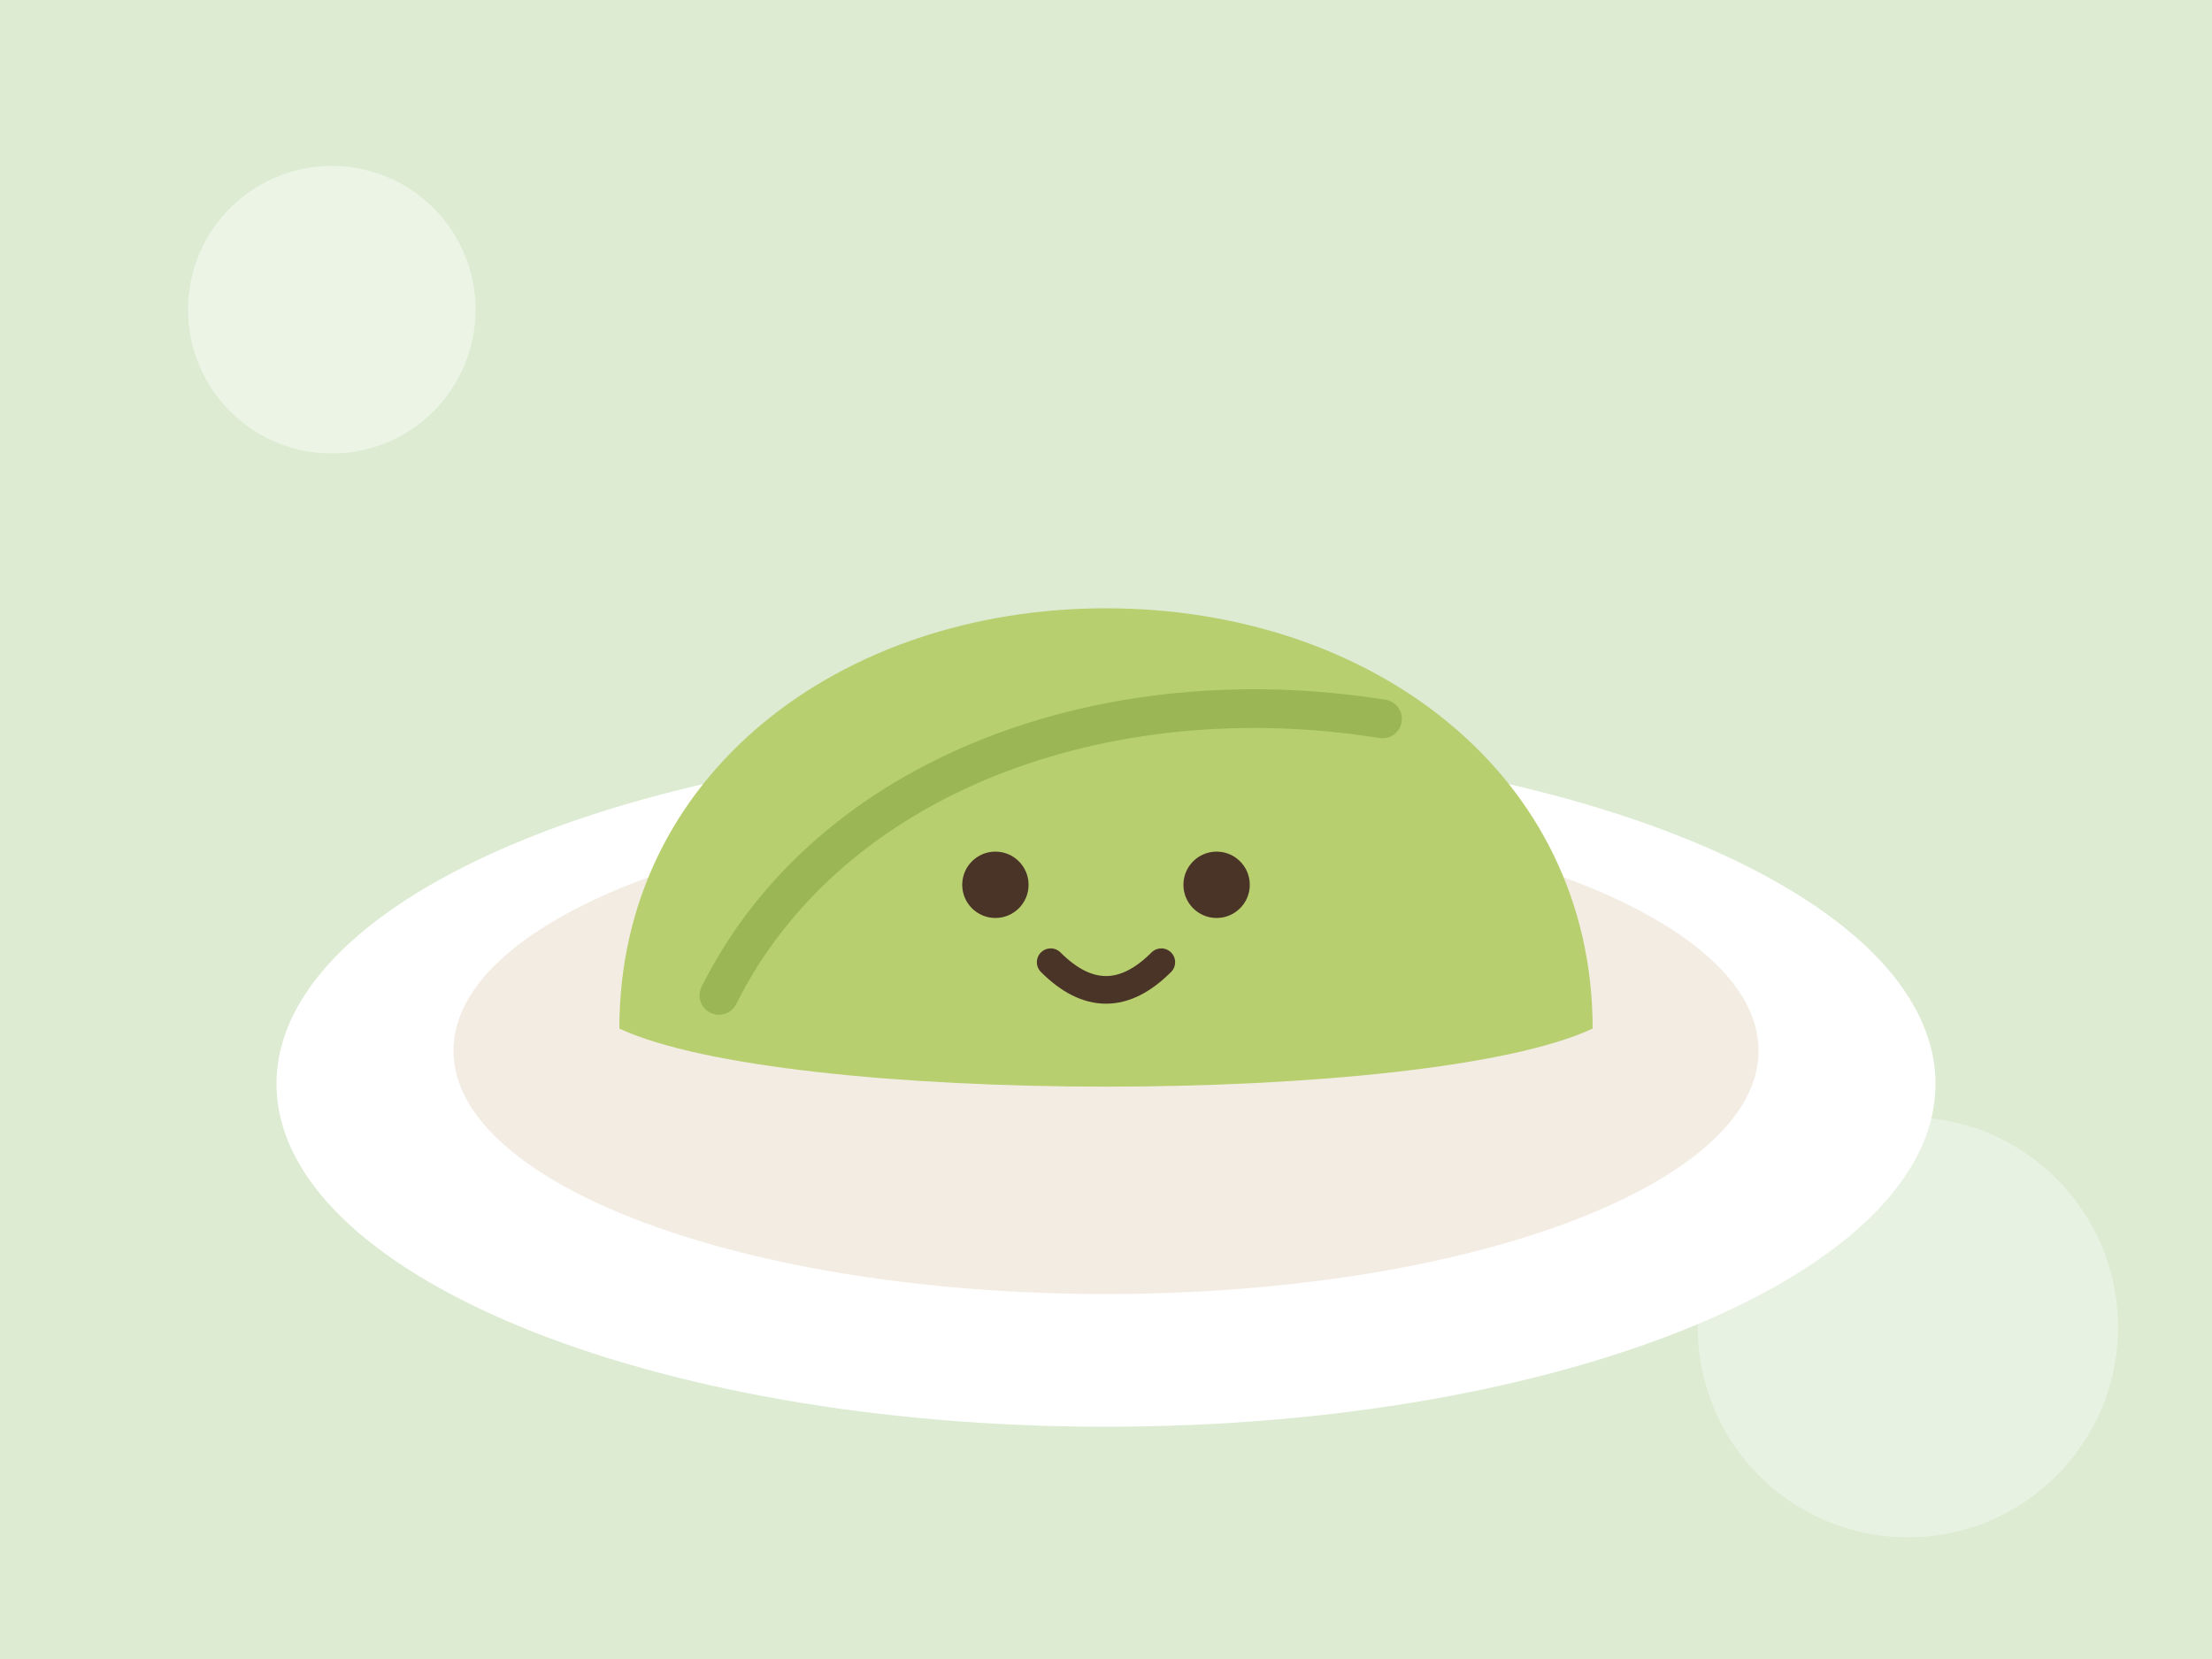
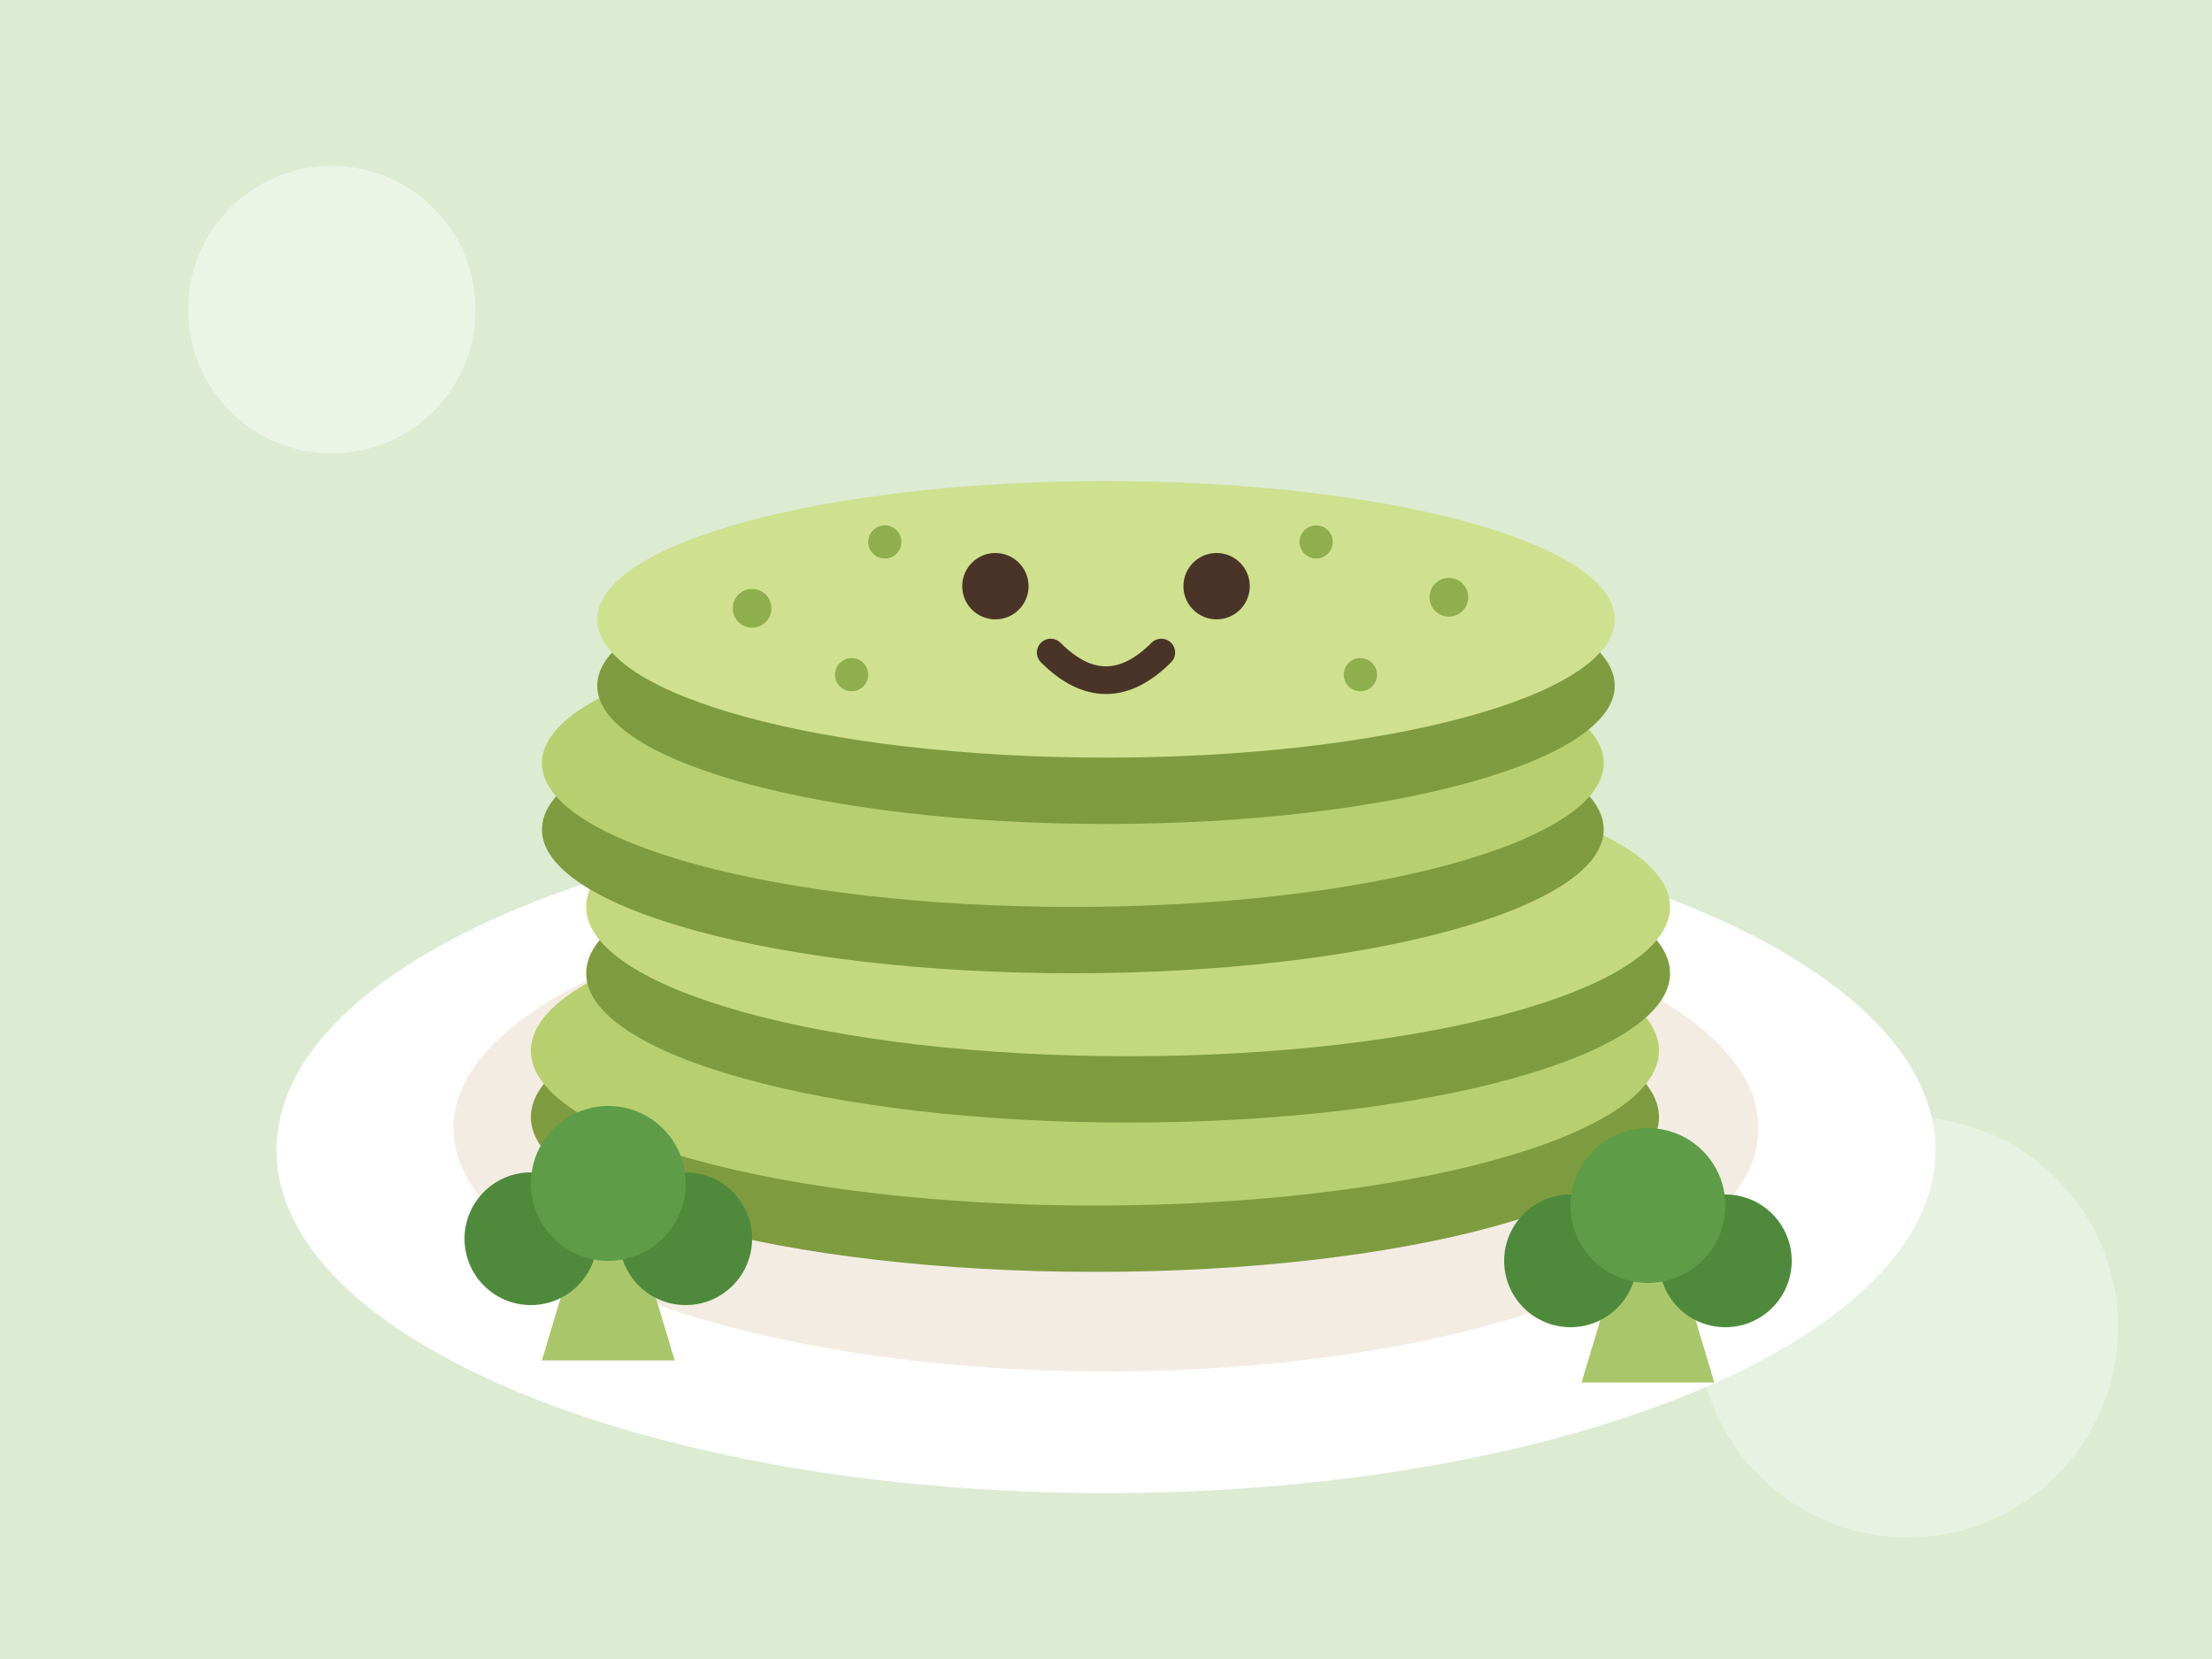
<svg xmlns="http://www.w3.org/2000/svg" viewBox="0 0 400 300" role="img" aria-hidden="true">
  <rect width="400" height="300" fill="#DCEBD2" />
  <circle cx="60" cy="56" r="26" fill="#fff" opacity=".45" />
  <circle cx="345" cy="240" r="38" fill="#fff" opacity=".35" />
-   <ellipse cx="200" cy="196" rx="150" ry="62" fill="#fff" />
-   <ellipse cx="200" cy="190" rx="118" ry="44" fill="#F3ECE3" />
-   <path d="M112 186c0-46 40-76 88-76s88 30 88 76c-30 14-146 14-176 0z" fill="#B7CF6E" />
-   <path d="M130 180c20-40 70-58 120-50" fill="none" stroke="#9AB655" stroke-width="7" stroke-linecap="round" />
-   <circle cx="180" cy="160" r="6" fill="#4a3428" />
-   <circle cx="220" cy="160" r="6" fill="#4a3428" />
-   <path d="M190 174q10 10 20 0" fill="none" stroke="#4a3428" stroke-width="5" stroke-linecap="round" />
+   <ellipse cx="200" cy="208" rx="150" ry="62" fill="#fff" />
+   <ellipse cx="200" cy="204" rx="118" ry="44" fill="#F3ECE3" />
+   <ellipse cx="198" cy="202" rx="102" ry="28" fill="#7E9C3F" />
+   <ellipse cx="198" cy="190" rx="102" ry="28" fill="#B7CF6E" />
+   <ellipse cx="204" cy="176" rx="98" ry="27" fill="#7E9C3F" />
+   <ellipse cx="204" cy="164" rx="98" ry="27" fill="#C4D97F" />
+   <ellipse cx="194" cy="150" rx="96" ry="26" fill="#7E9C3F" />
+   <ellipse cx="194" cy="138" rx="96" ry="26" fill="#B7CF6E" />
+   <ellipse cx="200" cy="124" rx="92" ry="25" fill="#7E9C3F" />
+   <ellipse cx="200" cy="112" rx="92" ry="25" fill="#CFE08F" />
+   <circle cx="136" cy="110" r="3.5" fill="#8FAE4E" />
+   <circle cx="154" cy="122" r="3" fill="#8FAE4E" />
+   <circle cx="160" cy="98" r="3" fill="#8FAE4E" />
+   <circle cx="238" cy="98" r="3" fill="#8FAE4E" />
+   <circle cx="262" cy="108" r="3.5" fill="#8FAE4E" />
+   <circle cx="246" cy="122" r="3" fill="#8FAE4E" />
+   <circle cx="180" cy="106" r="6" fill="#4a3428" />
+   <circle cx="220" cy="106" r="6" fill="#4a3428" />
+   <path d="M190 118q10 10 20 0" fill="none" stroke="#4a3428" stroke-width="5" stroke-linecap="round" />
+   <path d="M98 246l6-20h12l6 20z" fill="#A9C66A" />
+   <circle cx="96" cy="224" r="12" fill="#4F8A3C" />
+   <circle cx="124" cy="224" r="12" fill="#4F8A3C" />
+   <circle cx="110" cy="214" r="14" fill="#5E9C48" />
+   <path d="M286 250l6-20h12l6 20z" fill="#A9C66A" />
+   <circle cx="284" cy="228" r="12" fill="#4F8A3C" />
+   <circle cx="312" cy="228" r="12" fill="#4F8A3C" />
+   <circle cx="298" cy="218" r="14" fill="#5E9C48" />
</svg>
